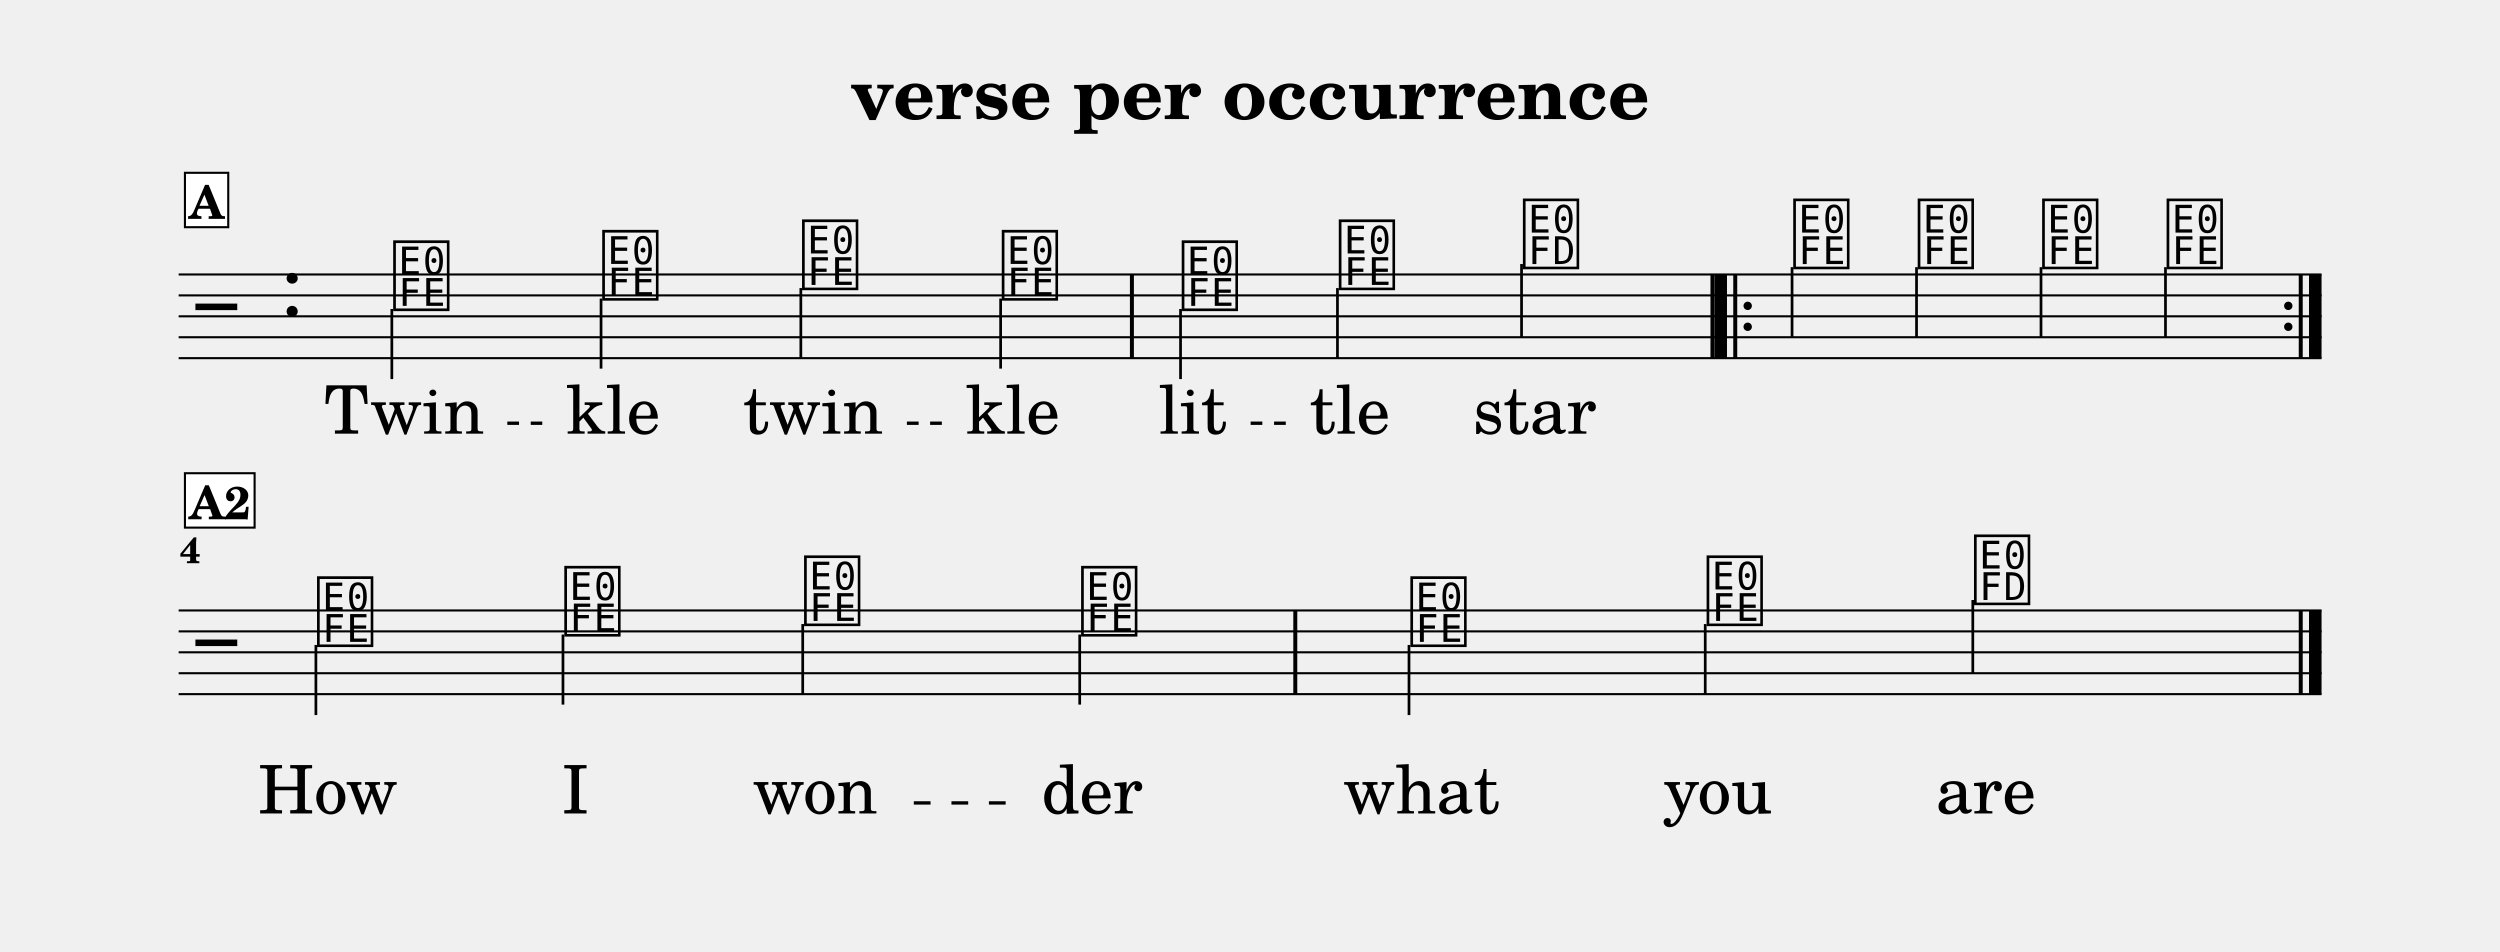
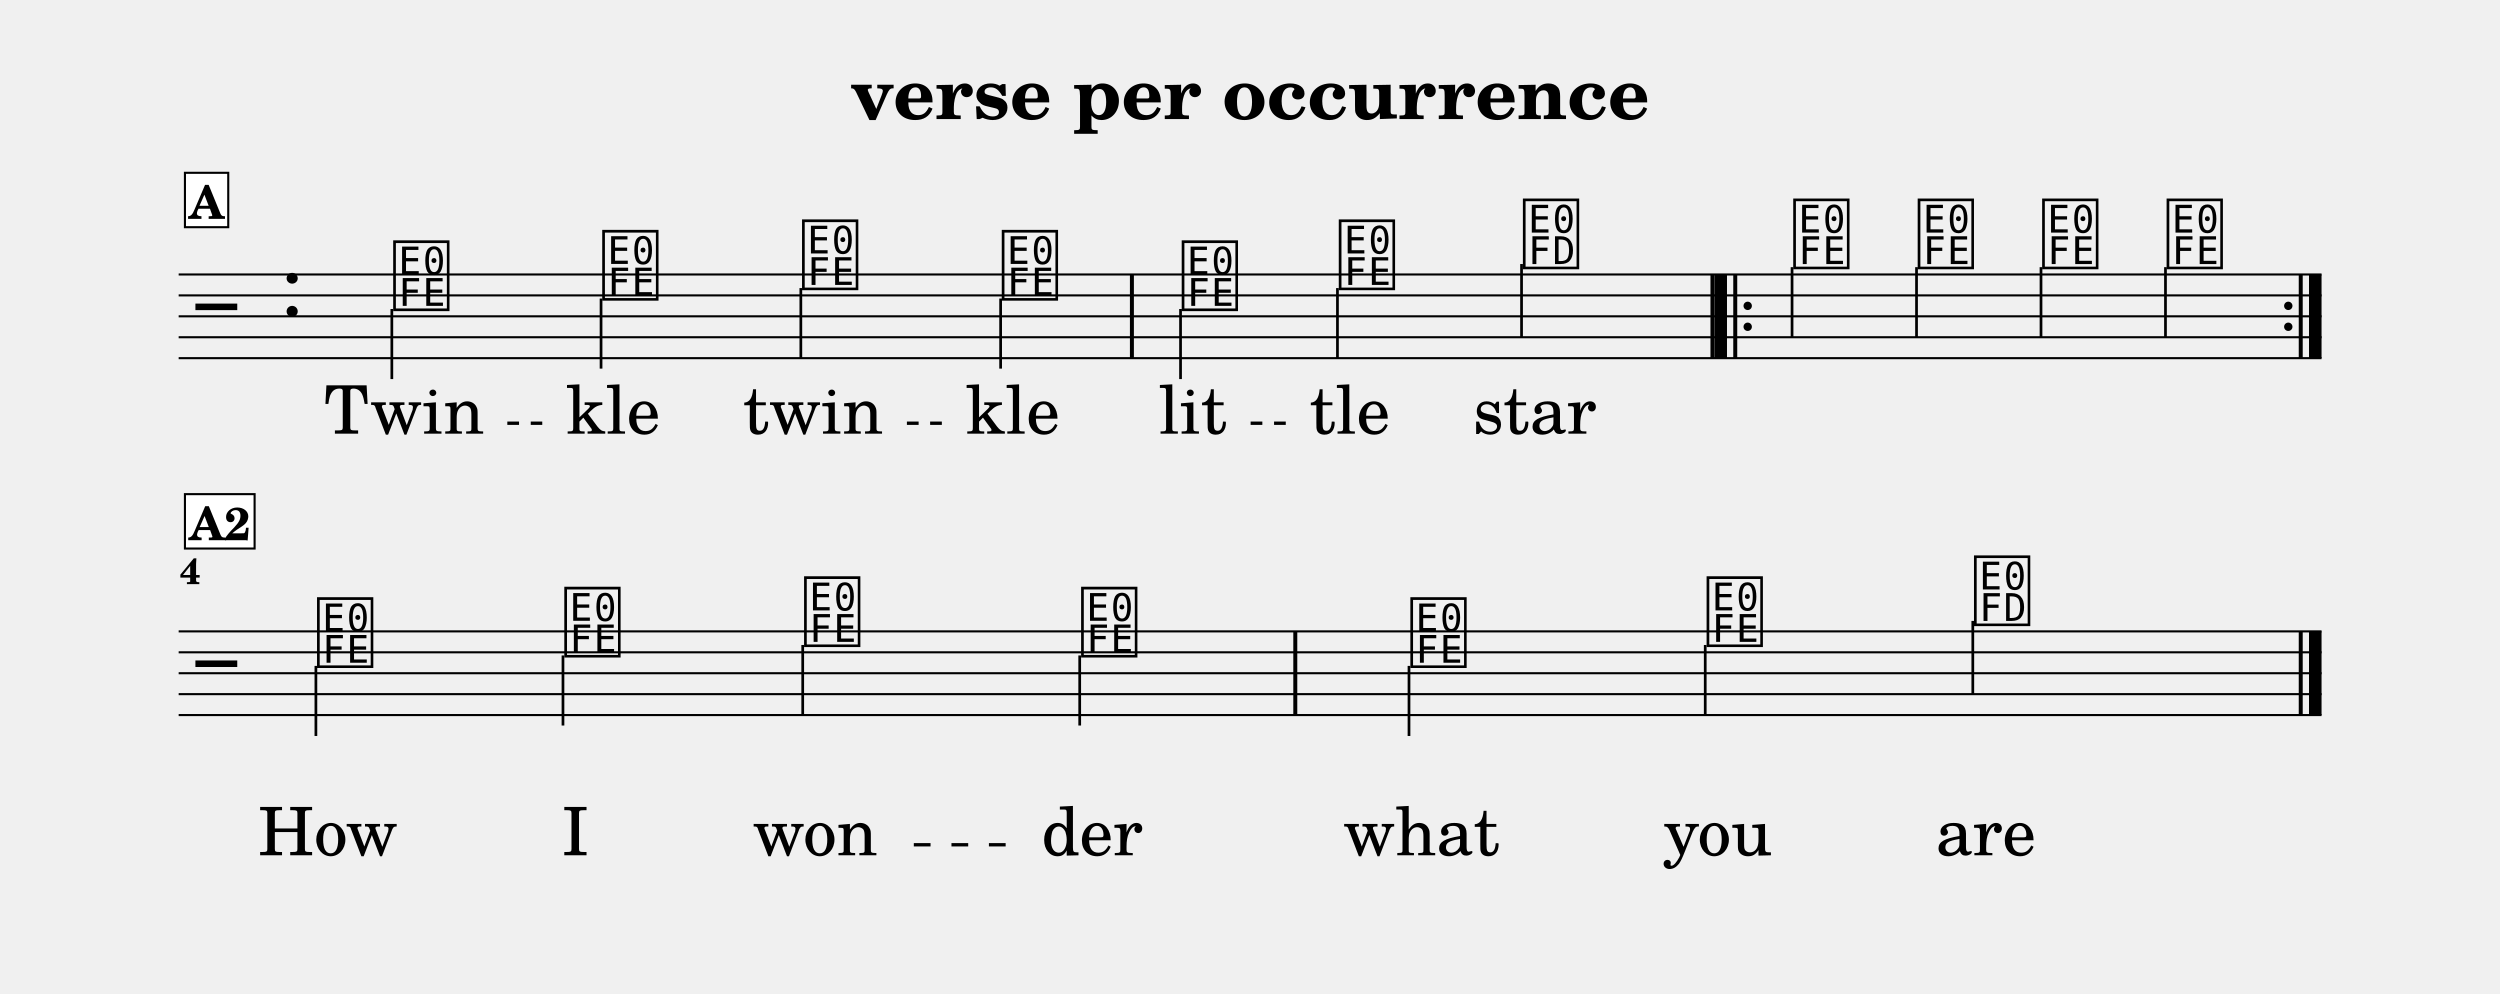
- <svg xmlns="http://www.w3.org/2000/svg" width="1195.0" height="454.7" viewBox="0 0 119.50 45.47" font-family="TeX Gyre Schola, serif">
+ <svg xmlns="http://www.w3.org/2000/svg" width="1195.0" height="474.7" viewBox="0 0 119.50 47.47" font-family="TeX Gyre Schola, serif">
  <style>
  @font-face { font-family: 'Emmentaler'; src: local('Emmentaler'); }
  .music { font-family: 'Emmentaler', serif; }
</style>
  <text x="59.75" y="5.69" font-size="3.49" font-weight="bold" text-anchor="middle" data-pos="247">verse per occurrence</text>
  <g transform="translate(8.54,0.00) scale(1,1)">
    <line x1="0.00" y1="13.12" x2="102.43" y2="13.12" stroke="#000000" stroke-width="0.100" />
    <line x1="0.00" y1="14.12" x2="102.43" y2="14.12" stroke="#000000" stroke-width="0.100" />
    <line x1="0.00" y1="15.12" x2="102.43" y2="15.12" stroke="#000000" stroke-width="0.100" />
    <line x1="0.00" y1="16.12" x2="102.43" y2="16.12" stroke="#000000" stroke-width="0.100" />
    <line x1="0.00" y1="17.12" x2="102.43" y2="17.12" stroke="#000000" stroke-width="0.100" />
    <text class="music" x="0.80" y="16.12" font-size="4.00" data-pos="321"></text>
    <text class="music" x="4.88" y="15.12" font-size="4.00" data-pos="286"></text>
    <text class="music" x="10.13" y="14.62" font-size="4.00" data-pos="347"></text>
    <line x1="10.19" y1="14.77" x2="10.19" y2="18.12" stroke="#000000" stroke-width="0.130" />
    <text class="music" x="20.12" y="14.12" font-size="4.00" data-pos="351"></text>
    <line x1="20.19" y1="14.27" x2="20.19" y2="17.62" stroke="#000000" stroke-width="0.130" />
    <text class="music" x="29.67" y="13.62" font-size="4.00" data-pos="354"></text>
    <line x1="29.74" y1="13.77" x2="29.74" y2="17.12" stroke="#000000" stroke-width="0.130" />
    <text class="music" x="39.22" y="14.12" font-size="4.00" data-pos="357"></text>
    <line x1="39.29" y1="14.27" x2="39.29" y2="17.62" stroke="#000000" stroke-width="0.130" />
    <text class="music" x="47.82" y="14.62" font-size="4.00" data-pos="362"></text>
    <line x1="47.89" y1="14.77" x2="47.89" y2="18.12" stroke="#000000" stroke-width="0.130" />
    <text class="music" x="55.33" y="13.62" font-size="4.00" data-pos="366"></text>
    <line x1="55.39" y1="13.77" x2="55.39" y2="17.12" stroke="#000000" stroke-width="0.130" />
    <text class="music" x="64.13" y="12.62" font-size="4.00" data-pos="369"></text>
    <line x1="64.19" y1="12.62" x2="64.19" y2="16.12" stroke="#000000" stroke-width="0.130" />
    <text class="music" x="77.05" y="12.62" font-size="4.00" data-pos="391"></text>
    <line x1="77.12" y1="12.77" x2="77.12" y2="16.12" stroke="#000000" stroke-width="0.130" />
    <text class="music" x="83.00" y="12.62" font-size="4.00" data-pos="395"></text>
    <line x1="83.07" y1="12.77" x2="83.07" y2="16.12" stroke="#000000" stroke-width="0.130" />
    <text class="music" x="88.95" y="12.62" font-size="4.00" data-pos="398"></text>
    <line x1="89.02" y1="12.77" x2="89.02" y2="16.12" stroke="#000000" stroke-width="0.130" />
    <text class="music" x="94.90" y="12.62" font-size="4.00" data-pos="401"></text>
    <line x1="94.97" y1="12.77" x2="94.97" y2="16.12" stroke="#000000" stroke-width="0.130" />
    <rect x="45.47" y="13.12" width="0.19" height="4.00" data-pos="360" />
    <rect x="73.22" y="13.12" width="0.19" height="4.00" data-pos="373" />
    <rect x="73.41" y="13.12" width="0.60" height="4.00" data-pos="547" />
    <rect x="74.31" y="13.12" width="0.19" height="4.00" data-pos="547" />
    <circle cx="75.00" cy="14.62" r="0.20" data-pos="547" />
    <circle cx="75.00" cy="15.62" r="0.20" data-pos="547" />
    <circle cx="100.84" cy="14.62" r="0.20" data-pos="404" />
    <circle cx="100.84" cy="15.62" r="0.20" data-pos="404" />
    <rect x="101.34" y="13.12" width="0.19" height="4.00" data-pos="404" />
    <rect x="101.83" y="13.12" width="0.60" height="4.00" data-pos="404" />
-     <line x1="0.00" y1="29.18" x2="102.43" y2="29.18" stroke="#000000" stroke-width="0.100" />
    <line x1="0.00" y1="30.18" x2="102.43" y2="30.18" stroke="#000000" stroke-width="0.100" />
    <line x1="0.00" y1="31.18" x2="102.43" y2="31.18" stroke="#000000" stroke-width="0.100" />
    <line x1="0.00" y1="32.18" x2="102.43" y2="32.18" stroke="#000000" stroke-width="0.100" />
    <line x1="0.00" y1="33.18" x2="102.43" y2="33.18" stroke="#000000" stroke-width="0.100" />
-     <text class="music" x="0.80" y="32.18" font-size="4.00"></text>
-     <text class="music" x="6.49" y="30.68" font-size="4.00" data-pos="347"></text>
-     <line x1="6.56" y1="30.83" x2="6.56" y2="34.18" stroke="#000000" stroke-width="0.130" />
-     <text class="music" x="18.31" y="30.18" font-size="4.00" data-pos="351"></text>
-     <line x1="18.37" y1="30.33" x2="18.37" y2="33.68" stroke="#000000" stroke-width="0.130" />
-     <text class="music" x="29.77" y="29.68" font-size="4.00" data-pos="354"></text>
-     <line x1="29.83" y1="29.83" x2="29.83" y2="33.18" stroke="#000000" stroke-width="0.130" />
-     <text class="music" x="43.01" y="30.18" font-size="4.00" data-pos="357"></text>
-     <line x1="43.07" y1="30.33" x2="43.07" y2="33.68" stroke="#000000" stroke-width="0.130" />
-     <text class="music" x="58.75" y="30.68" font-size="4.00" data-pos="362"></text>
-     <line x1="58.81" y1="30.83" x2="58.81" y2="34.18" stroke="#000000" stroke-width="0.130" />
-     <text class="music" x="72.91" y="29.68" font-size="4.00" data-pos="366"></text>
-     <line x1="72.97" y1="29.83" x2="72.97" y2="33.18" stroke="#000000" stroke-width="0.130" />
-     <text class="music" x="85.69" y="28.68" font-size="4.00" data-pos="369"></text>
-     <line x1="85.76" y1="28.68" x2="85.76" y2="32.18" stroke="#000000" stroke-width="0.130" />
-     <rect x="53.28" y="29.18" width="0.19" height="4.00" data-pos="360" />
-     <rect x="101.34" y="29.18" width="0.19" height="4.00" data-pos="373" />
-     <rect x="101.83" y="29.18" width="0.60" height="4.00" data-pos="373" />
+     <line x1="0.00" y1="34.18" x2="102.43" y2="34.18" stroke="#000000" stroke-width="0.100" />
+     <text class="music" x="0.80" y="33.18" font-size="4.00"></text>
+     <text class="music" x="6.49" y="31.68" font-size="4.00" data-pos="347"></text>
+     <line x1="6.56" y1="31.83" x2="6.56" y2="35.18" stroke="#000000" stroke-width="0.130" />
+     <text class="music" x="18.31" y="31.18" font-size="4.00" data-pos="351"></text>
+     <line x1="18.37" y1="31.33" x2="18.37" y2="34.68" stroke="#000000" stroke-width="0.130" />
+     <text class="music" x="29.77" y="30.68" font-size="4.00" data-pos="354"></text>
+     <line x1="29.83" y1="30.83" x2="29.83" y2="34.18" stroke="#000000" stroke-width="0.130" />
+     <text class="music" x="43.01" y="31.18" font-size="4.00" data-pos="357"></text>
+     <line x1="43.07" y1="31.33" x2="43.07" y2="34.68" stroke="#000000" stroke-width="0.130" />
+     <text class="music" x="58.75" y="31.68" font-size="4.00" data-pos="362"></text>
+     <line x1="58.81" y1="31.83" x2="58.81" y2="35.18" stroke="#000000" stroke-width="0.130" />
+     <text class="music" x="72.91" y="30.68" font-size="4.00" data-pos="366"></text>
+     <line x1="72.97" y1="30.83" x2="72.97" y2="34.18" stroke="#000000" stroke-width="0.130" />
+     <text class="music" x="85.69" y="29.68" font-size="4.00" data-pos="369"></text>
+     <line x1="85.76" y1="29.68" x2="85.76" y2="33.18" stroke="#000000" stroke-width="0.130" />
+     <rect x="53.28" y="30.18" width="0.19" height="4.00" data-pos="360" />
+     <rect x="101.34" y="30.18" width="0.19" height="4.00" data-pos="373" />
+     <rect x="101.83" y="30.18" width="0.60" height="4.00" data-pos="373" />
    <text x="10.78" y="20.73" font-size="3.20" text-anchor="middle" data-pos="447">Twin</text>
    <text x="20.77" y="20.73" font-size="3.20" text-anchor="middle" data-pos="453">kle</text>
    <text x="30.32" y="20.73" font-size="3.20" text-anchor="middle" data-pos="457">twin</text>
    <text x="39.87" y="20.73" font-size="3.20" text-anchor="middle" data-pos="463">kle</text>
    <text x="48.47" y="20.73" font-size="3.20" text-anchor="middle" data-pos="469">lit</text>
    <text x="55.98" y="20.73" font-size="3.20" text-anchor="middle" data-pos="474">tle</text>
    <text x="64.82" y="20.73" font-size="3.20" text-anchor="middle" data-pos="478">star</text>
-     <text x="7.14" y="38.88" font-size="3.20" text-anchor="middle" data-pos="494">How</text>
-     <text x="18.96" y="38.88" font-size="3.20" text-anchor="middle" data-pos="498">I</text>
-     <text x="30.42" y="38.88" font-size="3.20" text-anchor="middle" data-pos="500">won</text>
-     <text x="43.66" y="38.88" font-size="3.20" text-anchor="middle" data-pos="505">der</text>
-     <text x="59.40" y="38.88" font-size="3.20" text-anchor="middle" data-pos="511">what</text>
-     <text x="73.56" y="38.88" font-size="3.20" text-anchor="middle" data-pos="516">you</text>
-     <text x="86.38" y="38.88" font-size="3.20" text-anchor="middle" data-pos="520">are</text>
-     <text x="0.05" y="26.92" font-size="1.75" font-weight="bold">4</text>
+     <text x="7.14" y="40.88" font-size="3.20" text-anchor="middle" data-pos="494">How</text>
+     <text x="18.96" y="40.88" font-size="3.20" text-anchor="middle" data-pos="498">I</text>
+     <text x="30.42" y="40.88" font-size="3.20" text-anchor="middle" data-pos="500">won</text>
+     <text x="43.66" y="40.88" font-size="3.20" text-anchor="middle" data-pos="505">der</text>
+     <text x="59.40" y="40.88" font-size="3.20" text-anchor="middle" data-pos="511">what</text>
+     <text x="73.56" y="40.88" font-size="3.20" text-anchor="middle" data-pos="516">you</text>
+     <text x="86.38" y="40.88" font-size="3.20" text-anchor="middle" data-pos="520">are</text>
+     <text x="0.05" y="27.92" font-size="1.75" font-weight="bold">4</text>
    <rect x="0.30" y="8.26" width="2.07" height="2.60" fill="#FFFFFF" stroke="#000000" stroke-width="0.100" data-pos="335" />
    <text x="1.33" y="10.46" font-size="2.20" font-weight="bold" text-anchor="middle" data-pos="335">A</text>
-     <rect x="0.30" y="22.62" width="3.33" height="2.60" fill="#FFFFFF" stroke="#000000" stroke-width="0.100" data-pos="335" />
-     <text x="1.97" y="24.82" font-size="2.20" font-weight="bold" text-anchor="middle" data-pos="335">A2</text>
+     <rect x="0.30" y="23.62" width="3.33" height="2.60" fill="#FFFFFF" stroke="#000000" stroke-width="0.100" data-pos="335" />
+     <text x="1.97" y="25.82" font-size="2.20" font-weight="bold" text-anchor="middle" data-pos="335">A2</text>
    <line x1="15.71" y1="20.23" x2="16.27" y2="20.23" stroke="#000000" stroke-width="0.160" />
    <line x1="16.83" y1="20.23" x2="17.38" y2="20.23" stroke="#000000" stroke-width="0.160" />
    <line x1="34.81" y1="20.23" x2="35.37" y2="20.23" stroke="#000000" stroke-width="0.160" />
    <line x1="35.92" y1="20.23" x2="36.48" y2="20.23" stroke="#000000" stroke-width="0.160" />
    <line x1="51.24" y1="20.23" x2="51.80" y2="20.23" stroke="#000000" stroke-width="0.160" />
    <line x1="52.36" y1="20.23" x2="52.92" y2="20.23" stroke="#000000" stroke-width="0.160" />
-     <line x1="35.14" y1="38.38" x2="35.94" y2="38.38" stroke="#000000" stroke-width="0.160" />
-     <line x1="36.94" y1="38.38" x2="37.74" y2="38.38" stroke="#000000" stroke-width="0.160" />
-     <line x1="38.73" y1="38.38" x2="39.53" y2="38.38" stroke="#000000" stroke-width="0.160" />
+     <line x1="35.14" y1="40.38" x2="35.94" y2="40.38" stroke="#000000" stroke-width="0.160" />
+     <line x1="36.94" y1="40.38" x2="37.74" y2="40.38" stroke="#000000" stroke-width="0.160" />
+     <line x1="38.73" y1="40.38" x2="39.53" y2="40.38" stroke="#000000" stroke-width="0.160" />
  </g>
</svg>
